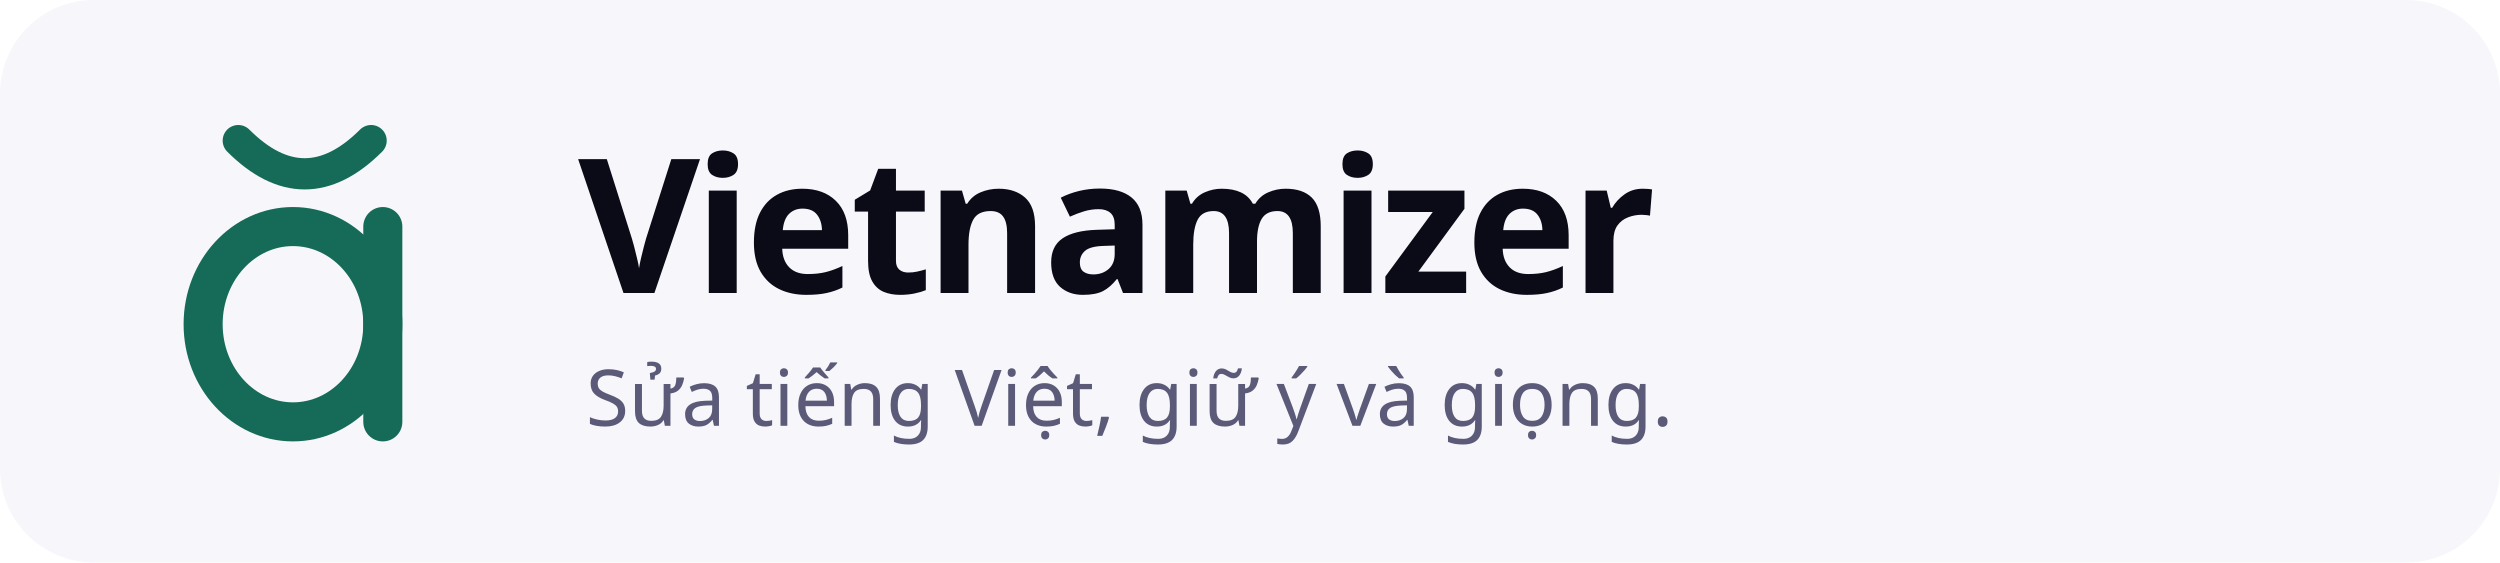
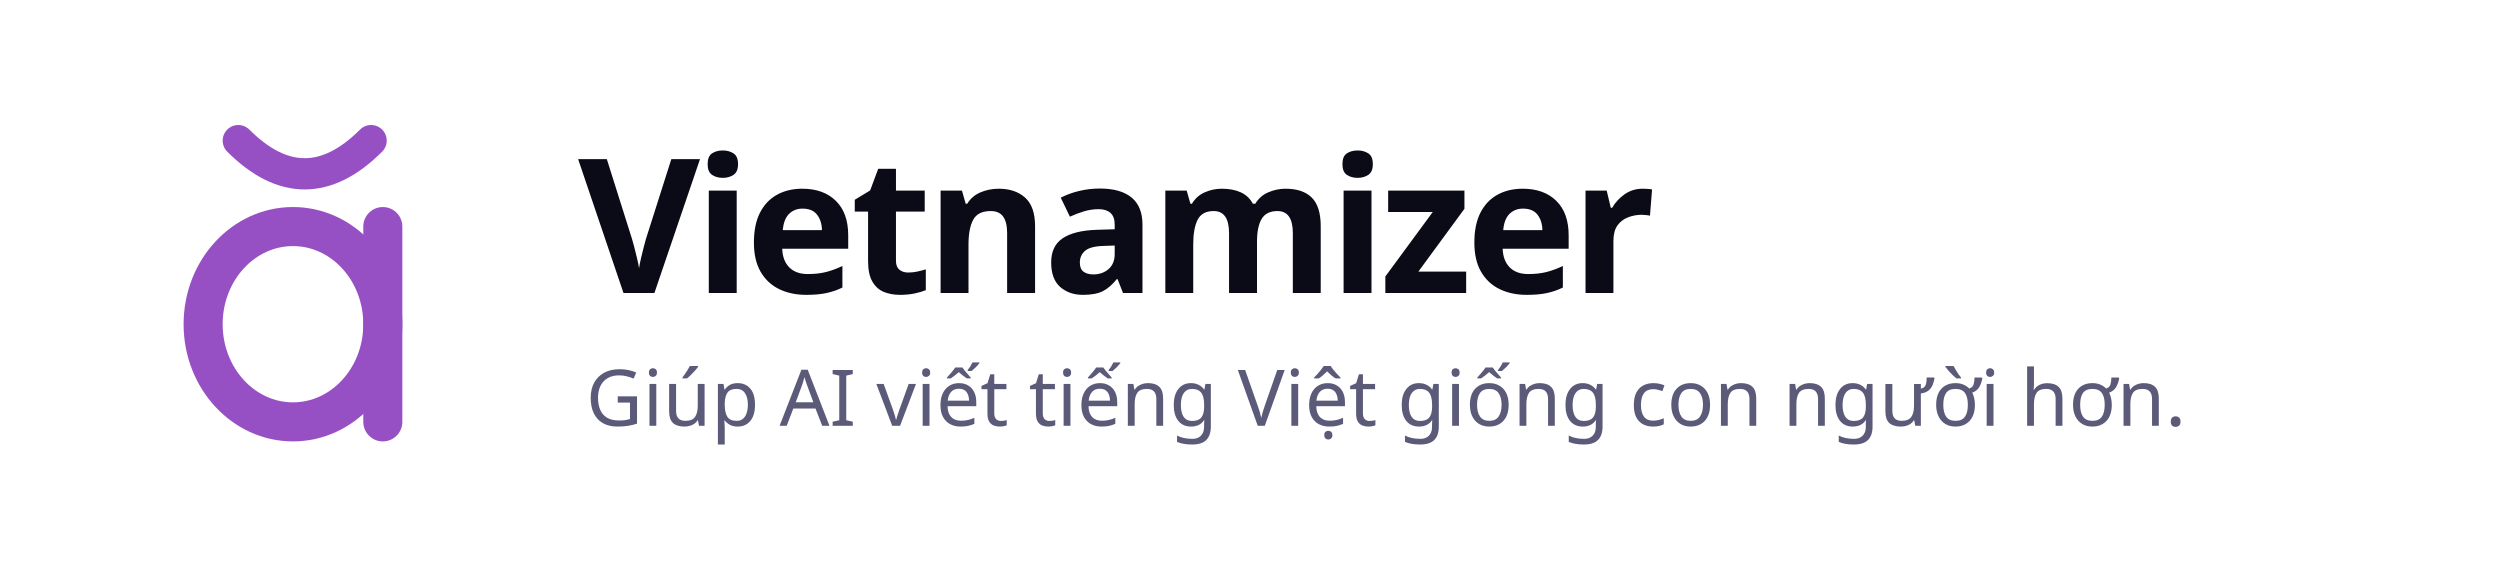
<svg xmlns="http://www.w3.org/2000/svg" width="640" height="144" viewBox="0 0 640 144" role="img" aria-labelledby="title">
-   <rect width="640" height="144" rx="24" fill="#F7F7FB" />
  <g transform="translate(14 8)">
-     <path d="M47 28 Q64 45 81 28" fill="none" stroke="#156B58" stroke-width="8" stroke-linecap="round" />
-     <ellipse cx="61" cy="75" rx="23" ry="25" fill="none" stroke="#156B58" stroke-width="10" />
-     <path d="M84 50 V100" fill="none" stroke="#156B58" stroke-width="10" stroke-linecap="round" />
+     <path d="M47 28 Q64 45 81 28" fill="none" stroke="#9750C4" stroke-width="8" stroke-linecap="round" />
+     <ellipse cx="61" cy="75" rx="23" ry="25" fill="none" stroke="#9750C4" stroke-width="10" />
+     <path d="M84 50 V100" fill="none" stroke="#9750C4" stroke-width="10" stroke-linecap="round" />
  </g>
  <text x="148" y="75" font-family="system-ui, sans-serif" font-size="48" font-weight="650" letter-spacing="-1.5" fill="#0B0B17">Vietnamizer</text>
-   <text x="150" y="109" font-family="system-ui, sans-serif" font-size="20" fill="#5B5B79">Sửa tiếng Việt, giữ ý và giọng.</text>
+   <text x="150" y="109" font-family="system-ui, sans-serif" font-size="20" fill="#5B5B79">Giúp AI viết tiếng Việt giống con người hơn.</text>
</svg>
